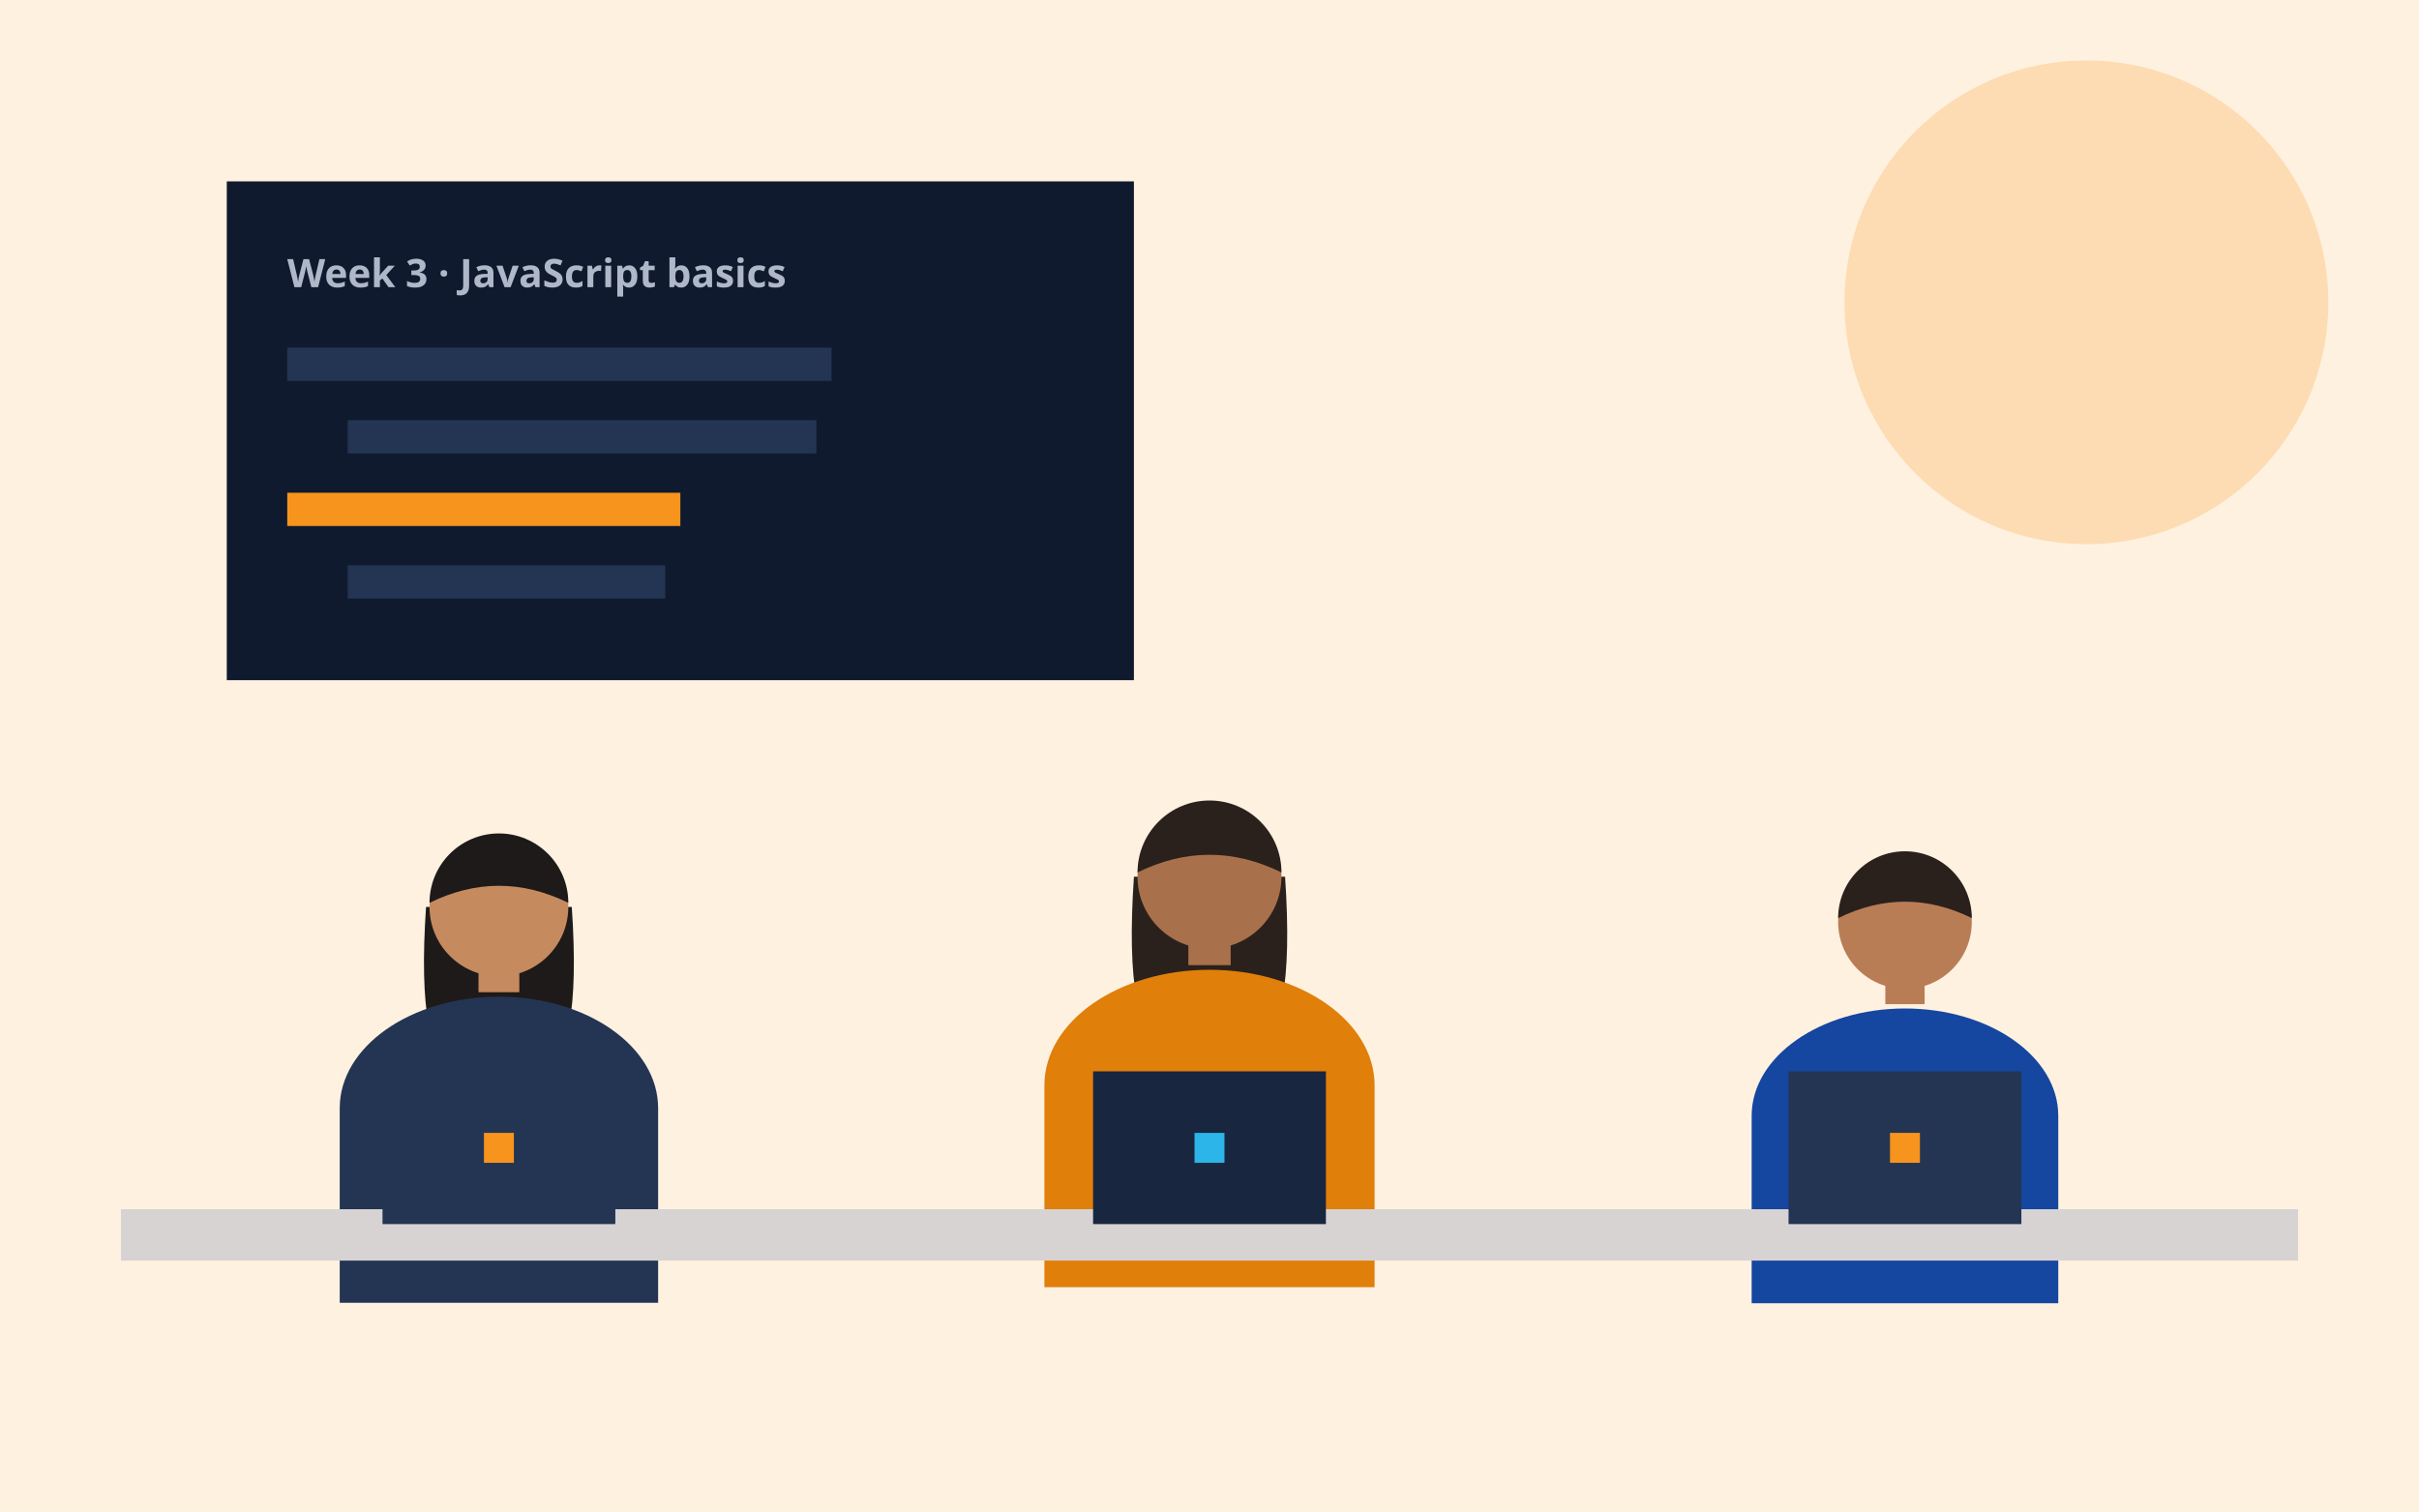
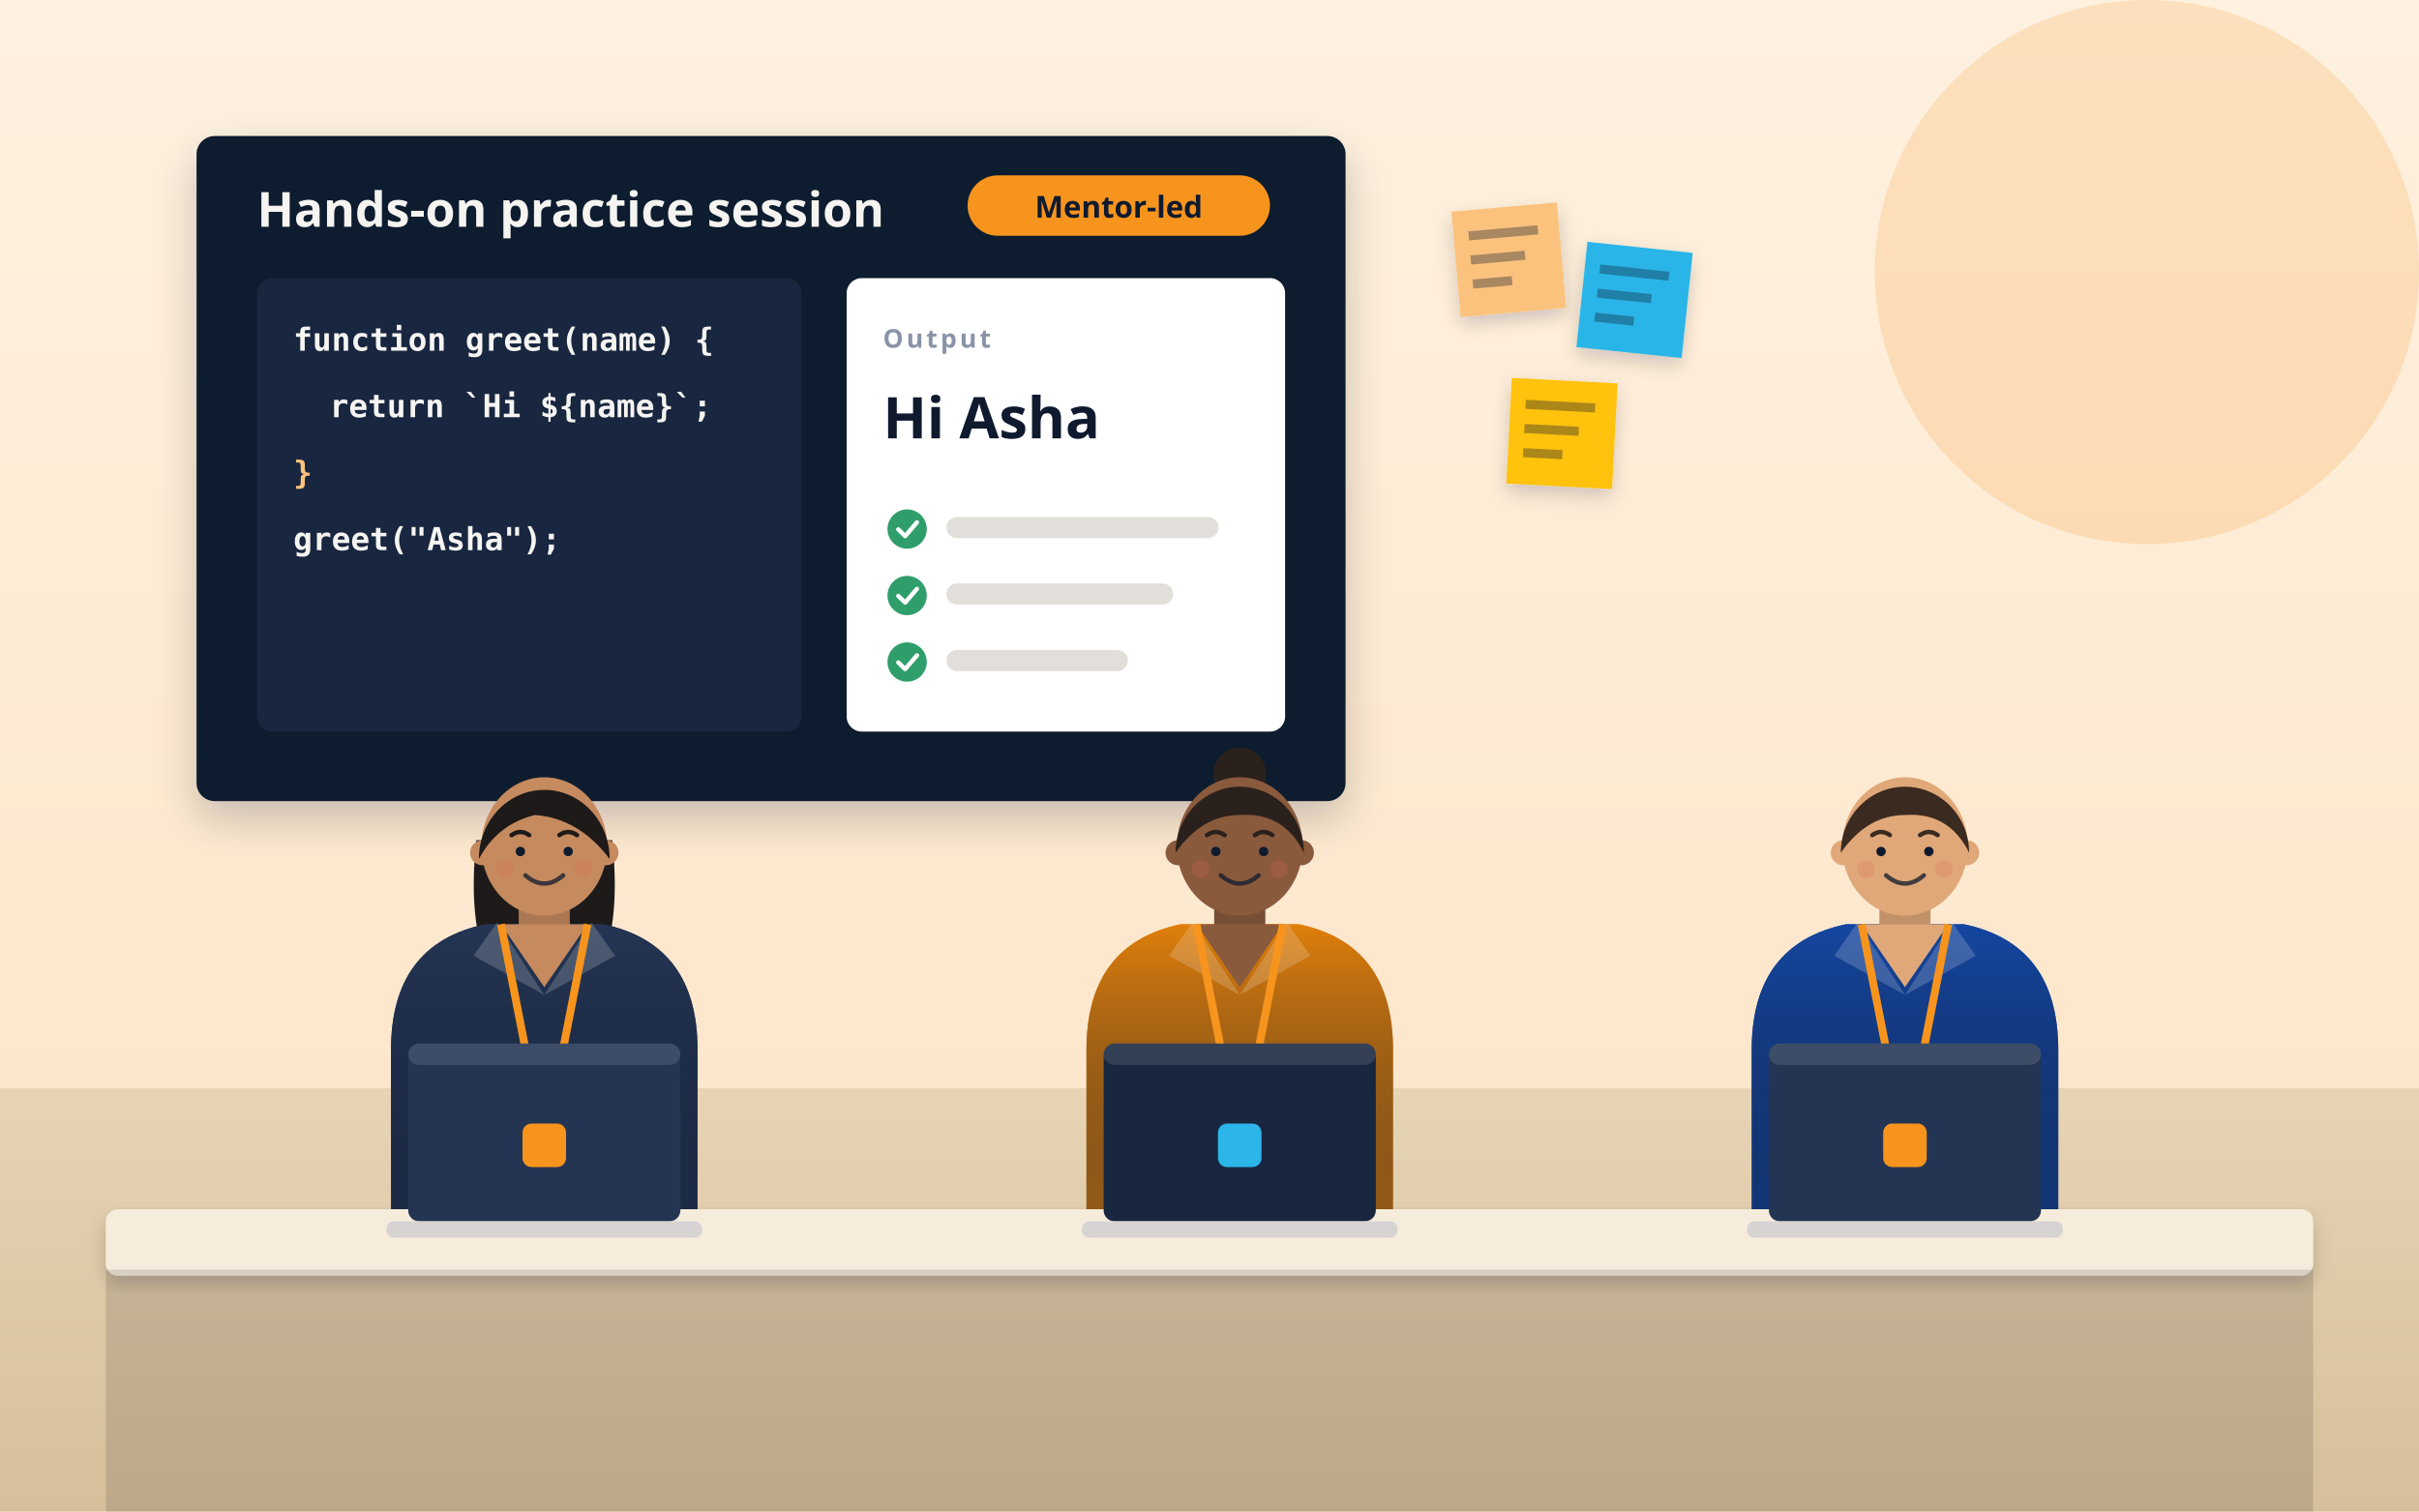
<svg xmlns="http://www.w3.org/2000/svg" viewBox="0 0 1600 1000" width="1600" height="1000">
-   <rect width="1600" height="1000" fill="#fef1e0" />
-   <rect x="0" y="0" width="1600" height="1000" fill="#fef1e0" />
-   <circle cx="1380" cy="200" r="160" fill="#fddcb3" />
-   <rect x="150" y="120" width="600" height="330" fill="#0f1a2e" />
-   <text x="190" y="190" fill="#aeb8c8" font-size="26" font-weight="600" font-family="Archivo, 'Segoe UI', system-ui, sans-serif">Week 3 · JavaScript basics</text>
-   <rect x="190" y="230" width="360" height="22" fill="#243553" />
-   <rect x="230" y="278" width="310" height="22" fill="#243553" />
-   <rect x="190" y="326" width="260" height="22" fill="#f7941d" />
-   <rect x="230" y="374" width="210" height="22" fill="#243553" />
-   <path d="M281.805,600 Q274.92,700.98 302.46,710.16 L357.54,710.16 Q385.08,700.98 378.195,600 Z" fill="#1d1a19" />
-   <path d="M224.7,861.9 V733.11 A105.3,73.71 0 0 1 435.3,733.11 V861.9 Z" fill="#243553" />
-   <rect x="316.5" y="632.13" width="27" height="24.3" fill="#c68a5f" />
-   <circle cx="330" cy="600" r="45.9" fill="#c68a5f" />
-   <path d="M284.1,597.3 A45.9,45.9 0 0 1 375.9,597.3 Q330,574.755 284.1,597.3 Z" fill="#1d1a19" />
-   <path d="M750.02,580 Q742.88,684.72 771.44,694.24 L828.56,694.24 Q857.12,684.72 849.98,580 Z" fill="#2b211c" />
-   <path d="M690.8,851.6 V718.04 A109.2,76.44 0 0 1 909.2,718.04 V851.6 Z" fill="#e07f0a" />
-   <rect x="786" y="613.32" width="28" height="25.2" fill="#a8714b" />
-   <circle cx="800" cy="580" r="47.6" fill="#a8714b" />
-   <path d="M752.4,577.2 A47.6,47.6 0 0 1 847.6,577.2 Q800,553.82 752.4,577.2 Z" fill="#2b211c" />
-   <path d="M1158.6,862.2 V738.18 A101.4,70.98 0 0 1 1361.4,738.18 V862.2 Z" fill="#1546a0" />
-   <rect x="1247" y="640.94" width="26" height="23.4" fill="#b97d55" />
-   <circle cx="1260" cy="610" r="44.2" fill="#b97d55" />
-   <path d="M1215.8,607.4 A44.2,44.2 0 0 1 1304.2,607.4 Q1260,585.69 1215.8,607.4 Z" fill="#2b211c" />
-   <rect x="80" y="800" width="1440" height="34" fill="#d7d3d3" />
-   <rect x="253" y="708.8" width="154" height="101.2" fill="#243553" />
-   <rect x="320.1" y="749.5" width="19.8" height="19.8" fill="#f7941d" />
-   <rect x="237.6" y="810" width="184.8" height="8.8" fill="#d7d3d3" />
-   <rect x="723" y="708.8" width="154" height="101.2" fill="#18263f" />
-   <rect x="790.1" y="749.5" width="19.8" height="19.8" fill="#2bb5e8" />
-   <rect x="707.6" y="810" width="184.8" height="8.8" fill="#d7d3d3" />
-   <rect x="1183" y="708.8" width="154" height="101.2" fill="#243553" />
-   <rect x="1250.1" y="749.5" width="19.8" height="19.8" fill="#f7941d" />
-   <rect x="1167.6" y="810" width="184.8" height="8.8" fill="#d7d3d3" />
+   <defs>
+     <filter id="sh" x="-15%" y="-15%" width="130%" height="140%">
+       <feDropShadow dx="0" dy="12" stdDeviation="14" flood-color="#0f1a2e" flood-opacity="0.2" />
+     </filter>
+     <filter id="sh2" x="-15%" y="-15%" width="130%" height="140%">
+       <feDropShadow dx="0" dy="5" stdDeviation="6" flood-color="#0f1a2e" flood-opacity="0.18" />
+     </filter>
+     <filter id="glow" x="-50%" y="-50%" width="200%" height="200%">
+       <feGaussianBlur stdDeviation="10" />
+     </filter>
+     <linearGradient id="g148" x1="0" y1="0" x2="0" y2="1">
+       <stop offset="0" stop-color="#fef1e0" />
+       <stop offset="1" stop-color="#fde3c4" />
+     </linearGradient>
+     <linearGradient id="g149" x1="0" y1="0" x2="0" y2="1">
+       <stop offset="0" stop-color="#e7d4b5" />
+       <stop offset="1" stop-color="#d6bf9a" />
+     </linearGradient>
+     <linearGradient id="g150" x1="0" y1="0" x2="0" y2="1">
+       <stop offset="0" stop-color="#243553" />
+       <stop offset="1" stop-color="#243553" />
+     </linearGradient>
+     <linearGradient id="g151" x1="0" y1="0" x2="0" y2="1">
+       <stop offset="0" stop-color="#243553" />
+       <stop offset="1" stop-color="#0f1a2e" stop-opacity="0.35" />
+     </linearGradient>
+     <linearGradient id="g152" x1="0" y1="0" x2="0" y2="1">
+       <stop offset="0" stop-color="#c68a5f" />
+       <stop offset="1" stop-color="#c68a5f" />
+     </linearGradient>
+     <linearGradient id="g153" x1="0" y1="0" x2="0" y2="1">
+       <stop offset="0" stop-color="#e07f0a" />
+       <stop offset="1" stop-color="#e07f0a" />
+     </linearGradient>
+     <linearGradient id="g154" x1="0" y1="0" x2="0" y2="1">
+       <stop offset="0" stop-color="#e07f0a" />
+       <stop offset="1" stop-color="#0f1a2e" stop-opacity="0.35" />
+     </linearGradient>
+     <linearGradient id="g155" x1="0" y1="0" x2="0" y2="1">
+       <stop offset="0" stop-color="#8a5a3c" />
+       <stop offset="1" stop-color="#8a5a3c" />
+     </linearGradient>
+     <linearGradient id="g156" x1="0" y1="0" x2="0" y2="1">
+       <stop offset="0" stop-color="#1546a0" />
+       <stop offset="1" stop-color="#1546a0" />
+     </linearGradient>
+     <linearGradient id="g157" x1="0" y1="0" x2="0" y2="1">
+       <stop offset="0" stop-color="#1546a0" />
+       <stop offset="1" stop-color="#0f1a2e" stop-opacity="0.35" />
+     </linearGradient>
+     <linearGradient id="g158" x1="0" y1="0" x2="0" y2="1">
+       <stop offset="0" stop-color="#e0a878" />
+       <stop offset="1" stop-color="#e0a878" />
+     </linearGradient>
+   </defs>
+   <rect width="1600" height="1000" fill="url(#g148)" />
+   <circle cx="1420" cy="180" r="180" fill="rgba(247,148,29,0.18)" />
+   <rect x="0" y="720" width="1600" height="280" fill="url(#g149)" />
+   <g filter="url(#sh)">
+     <rect x="130" y="90" width="760" height="440" rx="12" fill="#0f1a2e" />
+   </g>
+   <text x="170" y="150" fill="#f5f4f1" font-size="32" font-weight="800" font-family="Archivo, 'Segoe UI', system-ui, -apple-system, sans-serif">Hands-on practice session</text>
+   <rect x="640" y="116" width="200" height="40" rx="20" fill="#f7941d" />
+   <text x="740" y="144" fill="#0f1a2e" font-size="20" font-weight="800" font-family="Archivo, 'Segoe UI', system-ui, -apple-system, sans-serif" text-anchor="middle">Mentor-led</text>
+   <rect x="170" y="184" width="360" height="300" rx="10" fill="#18263f" />
+   <text x="194" y="232" fill="#f5f4f1" font-size="21" font-weight="600" font-family="Consolas, monospace">function greet(name) {</text>
+   <text x="218" y="276" fill="#f5f4f1" font-size="21" font-weight="600" font-family="Consolas, monospace">return `Hi ${name}`;</text>
+   <text x="194" y="320" fill="#fbc27d" font-size="21" font-weight="600" font-family="Consolas, monospace">}</text>
+   <text x="194" y="364" fill="#f5f4f1" font-size="21" font-weight="600" font-family="Consolas, monospace">greet("Asha");</text>
+   <rect x="560" y="184" width="290" height="300" rx="10" fill="#ffffff" />
+   <text x="584" y="230" fill="#8993a8" font-size="17" font-weight="800" font-family="Archivo, 'Segoe UI', system-ui, -apple-system, sans-serif" letter-spacing="2">Output</text>
+   <text x="584" y="290" fill="#0f1a2e" font-size="38" font-weight="800" font-family="Archivo, 'Segoe UI', system-ui, -apple-system, sans-serif">Hi Asha</text>
+   <circle cx="600" cy="350" r="13" fill="#2f9e6b" />
+   <polyline points="594.15,350.26 598.7,354.68 606.5,345.58" fill="none" stroke="#ffffff" stroke-width="2.86" stroke-linecap="round" stroke-linejoin="round" />
+   <rect x="626" y="342" width="180" height="14" rx="7" fill="#e2dfda" />
+   <circle cx="600" cy="394" r="13" fill="#2f9e6b" />
+   <polyline points="594.15,394.26 598.7,398.68 606.5,389.58" fill="none" stroke="#ffffff" stroke-width="2.86" stroke-linecap="round" stroke-linejoin="round" />
+   <rect x="626" y="386" width="150" height="14" rx="7" fill="#e2dfda" />
+   <circle cx="600" cy="438" r="13" fill="#2f9e6b" />
+   <polyline points="594.15,438.26 598.7,442.68 606.5,433.58" fill="none" stroke="#ffffff" stroke-width="2.86" stroke-linecap="round" stroke-linejoin="round" />
+   <rect x="626" y="430" width="120" height="14" rx="7" fill="#e2dfda" />
+   <g transform="rotate(-5 960 140)">
+     <rect x="960" y="140" width="70" height="70" fill="#fbc27d" filter="url(#sh2)" />
+     <rect x="970" y="154" width="46" height="6" fill="rgba(15,26,46,0.35)" />
+     <rect x="970" y="170" width="36" height="6" fill="rgba(15,26,46,0.35)" />
+     <rect x="970" y="186" width="26" height="6" fill="rgba(15,26,46,0.35)" />
+   </g>
+   <g transform="rotate(6 1050 160)">
+     <rect x="1050" y="160" width="70" height="70" fill="#2bb5e8" filter="url(#sh2)" />
+     <rect x="1060" y="174" width="46" height="6" fill="rgba(15,26,46,0.35)" />
+     <rect x="1060" y="190" width="36" height="6" fill="rgba(15,26,46,0.35)" />
+     <rect x="1060" y="206" width="26" height="6" fill="rgba(15,26,46,0.35)" />
+   </g>
+   <g transform="rotate(3 1000 250)">
+     <rect x="1000" y="250" width="70" height="70" fill="#ffc20e" filter="url(#sh2)" />
+     <rect x="1010" y="264" width="46" height="6" fill="rgba(15,26,46,0.35)" />
+     <rect x="1010" y="280" width="36" height="6" fill="rgba(15,26,46,0.35)" />
+     <rect x="1010" y="296" width="26" height="6" fill="rgba(15,26,46,0.35)" />
+   </g>
+   <path d="M315.072,555.84 C305.92,639.04 335.04,668.16 360,664 C384.96,668.16 414.08,639.04 404.928,555.84 Z" fill="#1d1a19" />
+   <path d="M258.6,815.58 V694.68 Q258.6,624.48 321,611.48 L399,611.48 Q461.4,624.48 461.4,694.68 V815.58 Z" fill="url(#g150)" />
+   <path d="M258.6,815.58 V694.68 Q258.6,624.48 321,611.48 L399,611.48 Q461.4,624.48 461.4,694.68 V815.58 Z" fill="url(#g151)" />
+   <path d="M343.1,584.96 h33.8 v39.52 q-16.9,18.2 -33.8,0 Z" fill="#c68a5f" />
+   <path d="M343.1,597.44 h33.8 v14.56 q-16.9,13 -33.8,0 Z" fill="rgba(0,0,0,0.14)" />
+   <circle cx="319.232" cy="564.16" r="8.32" fill="#c68a5f" />
+   <circle cx="400.768" cy="564.16" r="8.32" fill="#c68a5f" />
+   <ellipse cx="360" cy="560" rx="41.6" ry="45.76" fill="url(#g152)" />
+   <path d="M316.736,568.32 A43.264,45.76 0 0 1 403.264,568.32 Q382.88,541.28 353.76,539.2 Q328.8,545.44 316.736,568.32 Z" fill="#1d1a19" />
+   <path d="M331.4,611.48 L360,653.08 L388.6,611.48 Z" fill="#c68a5f" />
+   <path d="M328.8,610.18 L360,658.28 L313.2,632.28 Z M391.2,610.18 L360,658.28 L406.8,632.28 Z" fill="rgba(255,255,255,0.18)" />
+   <circle cx="344.192" cy="563.328" r="3.12" fill="#0f1a2e" />
+   <circle cx="375.808" cy="563.328" r="3.12" fill="#0f1a2e" />
+   <path d="M338.368,552.512 q5.824,-4.16 11.648,0 M369.984,552.512 q5.824,-4.16 11.648,0" fill="none" stroke="#1d1a19" stroke-width="2.912" stroke-linecap="round" />
+   <path d="M347.52,579.136 q12.48,10.816 24.96,0" fill="none" stroke="#0f1a2e" stroke-width="2.912" stroke-linecap="round" opacity="0.75" />
+   <circle cx="334.208" cy="574.976" r="5.824" fill="rgba(220,100,90,0.22)" />
+   <circle cx="385.792" cy="574.976" r="5.824" fill="rgba(220,100,90,0.22)" />
+   <path d="M331.4,611.48 L354.8,731.08 M388.6,611.48 L365.2,731.08" stroke="#f7941d" stroke-width="5.2" fill="none" />
+   <rect x="339.2" y="728.48" width="41.6" height="52" rx="5.2" fill="#ffffff" />
+   <circle cx="820" cy="512.16" r="17.472" fill="#2b211c" />
+   <path d="M718.6,815.58 V694.68 Q718.6,624.48 781,611.48 L859,611.48 Q921.4,624.48 921.4,694.68 V815.58 Z" fill="url(#g153)" />
+   <path d="M718.6,815.58 V694.68 Q718.6,624.48 781,611.48 L859,611.48 Q921.4,624.48 921.4,694.68 V815.58 Z" fill="url(#g154)" />
+   <path d="M803.1,584.96 h33.8 v39.52 q-16.9,18.2 -33.8,0 Z" fill="#8a5a3c" />
+   <path d="M803.1,597.44 h33.8 v14.56 q-16.9,13 -33.8,0 Z" fill="rgba(0,0,0,0.14)" />
+   <circle cx="779.232" cy="564.16" r="8.32" fill="#8a5a3c" />
+   <circle cx="860.768" cy="564.16" r="8.32" fill="#8a5a3c" />
+   <ellipse cx="820" cy="560" rx="41.6" ry="45.76" fill="url(#g155)" />
+   <path d="M777.568,564.16 A42.432,43.68 0 0 1 862.432,564.16 Q849.12,537.12 820,539.2 Q795.04,539.2 777.568,564.16 Z" fill="#2b211c" />
+   <path d="M791.4,611.48 L820,653.08 L848.6,611.48 Z" fill="#8a5a3c" />
+   <path d="M788.8,610.18 L820,658.28 L773.2,632.28 Z M851.2,610.18 L820,658.28 L866.8,632.28 Z" fill="rgba(255,255,255,0.18)" />
+   <circle cx="804.192" cy="563.328" r="3.12" fill="#0f1a2e" />
+   <circle cx="835.808" cy="563.328" r="3.12" fill="#0f1a2e" />
+   <path d="M798.368,552.512 q5.824,-4.16 11.648,0 M829.984,552.512 q5.824,-4.16 11.648,0" fill="none" stroke="#2b211c" stroke-width="2.912" stroke-linecap="round" />
+   <path d="M807.52,579.136 q12.48,10.816 24.96,0" fill="none" stroke="#0f1a2e" stroke-width="2.912" stroke-linecap="round" opacity="0.75" />
+   <circle cx="794.208" cy="574.976" r="5.824" fill="rgba(220,100,90,0.22)" />
+   <circle cx="845.792" cy="574.976" r="5.824" fill="rgba(220,100,90,0.22)" />
+   <path d="M791.4,611.48 L814.8,731.08 M848.6,611.48 L825.2,731.08" stroke="#f7941d" stroke-width="5.2" fill="none" />
+   <rect x="799.2" y="728.48" width="41.6" height="52" rx="5.2" fill="#ffffff" />
+   <path d="M1158.6,815.58 V694.68 Q1158.6,624.48 1221,611.48 L1299,611.48 Q1361.4,624.48 1361.4,694.68 V815.58 Z" fill="url(#g156)" />
+   <path d="M1158.6,815.58 V694.68 Q1158.6,624.48 1221,611.48 L1299,611.48 Q1361.4,624.48 1361.4,694.68 V815.58 Z" fill="url(#g157)" />
+   <path d="M1243.1,584.96 h33.8 v39.52 q-16.9,18.2 -33.8,0 Z" fill="#e0a878" />
+   <path d="M1243.1,597.44 h33.8 v14.56 q-16.9,13 -33.8,0 Z" fill="rgba(0,0,0,0.14)" />
+   <circle cx="1219.232" cy="564.16" r="8.32" fill="#e0a878" />
+   <circle cx="1300.768" cy="564.16" r="8.32" fill="#e0a878" />
+   <ellipse cx="1260" cy="560" rx="41.6" ry="45.76" fill="url(#g158)" />
+   <path d="M1217.568,564.16 A42.432,43.68 0 0 1 1302.432,564.16 Q1289.12,537.12 1260,539.2 Q1235.04,539.2 1217.568,564.16 Z" fill="#3a2a20" />
+   <path d="M1231.4,611.48 L1260,653.08 L1288.6,611.48 Z" fill="#e0a878" />
+   <path d="M1228.8,610.18 L1260,658.28 L1213.2,632.28 Z M1291.2,610.18 L1260,658.28 L1306.8,632.28 Z" fill="rgba(255,255,255,0.18)" />
+   <circle cx="1244.192" cy="563.328" r="3.12" fill="#0f1a2e" />
+   <circle cx="1275.808" cy="563.328" r="3.12" fill="#0f1a2e" />
+   <path d="M1238.368,552.512 q5.824,-4.16 11.648,0 M1269.984,552.512 q5.824,-4.16 11.648,0" fill="none" stroke="#3a2a20" stroke-width="2.912" stroke-linecap="round" />
+   <path d="M1247.52,579.136 q12.48,10.816 24.96,0" fill="none" stroke="#0f1a2e" stroke-width="2.912" stroke-linecap="round" opacity="0.75" />
+   <circle cx="1234.208" cy="574.976" r="5.824" fill="rgba(220,100,90,0.22)" />
+   <circle cx="1285.792" cy="574.976" r="5.824" fill="rgba(220,100,90,0.22)" />
+   <path d="M1231.4,611.48 L1254.8,731.08 M1288.6,611.48 L1265.2,731.08" stroke="#f7941d" stroke-width="5.2" fill="none" />
+   <rect x="1239.2" y="728.48" width="41.6" height="52" rx="5.2" fill="#ffffff" />
+   <rect x="70" y="800" width="1460" height="44" rx="8" fill="#f5ecdc" filter="url(#sh2)" />
+   <rect x="70" y="840" width="1460" height="160" fill="rgba(0,0,0,0.12)" />
+   <rect x="270" y="690.4" width="180" height="117.6" rx="7.2" fill="#243553" />
+   <rect x="270" y="690.4" width="180" height="14.112" rx="7.2" fill="rgba(255,255,255,0.12)" />
+   <rect x="345.6" y="743.32" width="28.8" height="28.8" rx="6" fill="#f7941d" />
+   <rect x="255.6" y="808" width="208.8" height="10.8" rx="4.8" fill="#d7d3d3" />
+   <rect x="730" y="690.4" width="180" height="117.6" rx="7.2" fill="#18263f" />
+   <rect x="730" y="690.4" width="180" height="14.112" rx="7.2" fill="rgba(255,255,255,0.12)" />
+   <rect x="805.6" y="743.32" width="28.8" height="28.8" rx="6" fill="#2bb5e8" />
+   <rect x="715.6" y="808" width="208.8" height="10.8" rx="4.8" fill="#d7d3d3" />
+   <rect x="1170" y="690.4" width="180" height="117.6" rx="7.2" fill="#243553" />
+   <rect x="1170" y="690.4" width="180" height="14.112" rx="7.2" fill="rgba(255,255,255,0.12)" />
+   <rect x="1245.6" y="743.32" width="28.8" height="28.8" rx="6" fill="#f7941d" />
+   <rect x="1155.6" y="808" width="208.8" height="10.8" rx="4.8" fill="#d7d3d3" />
</svg>
